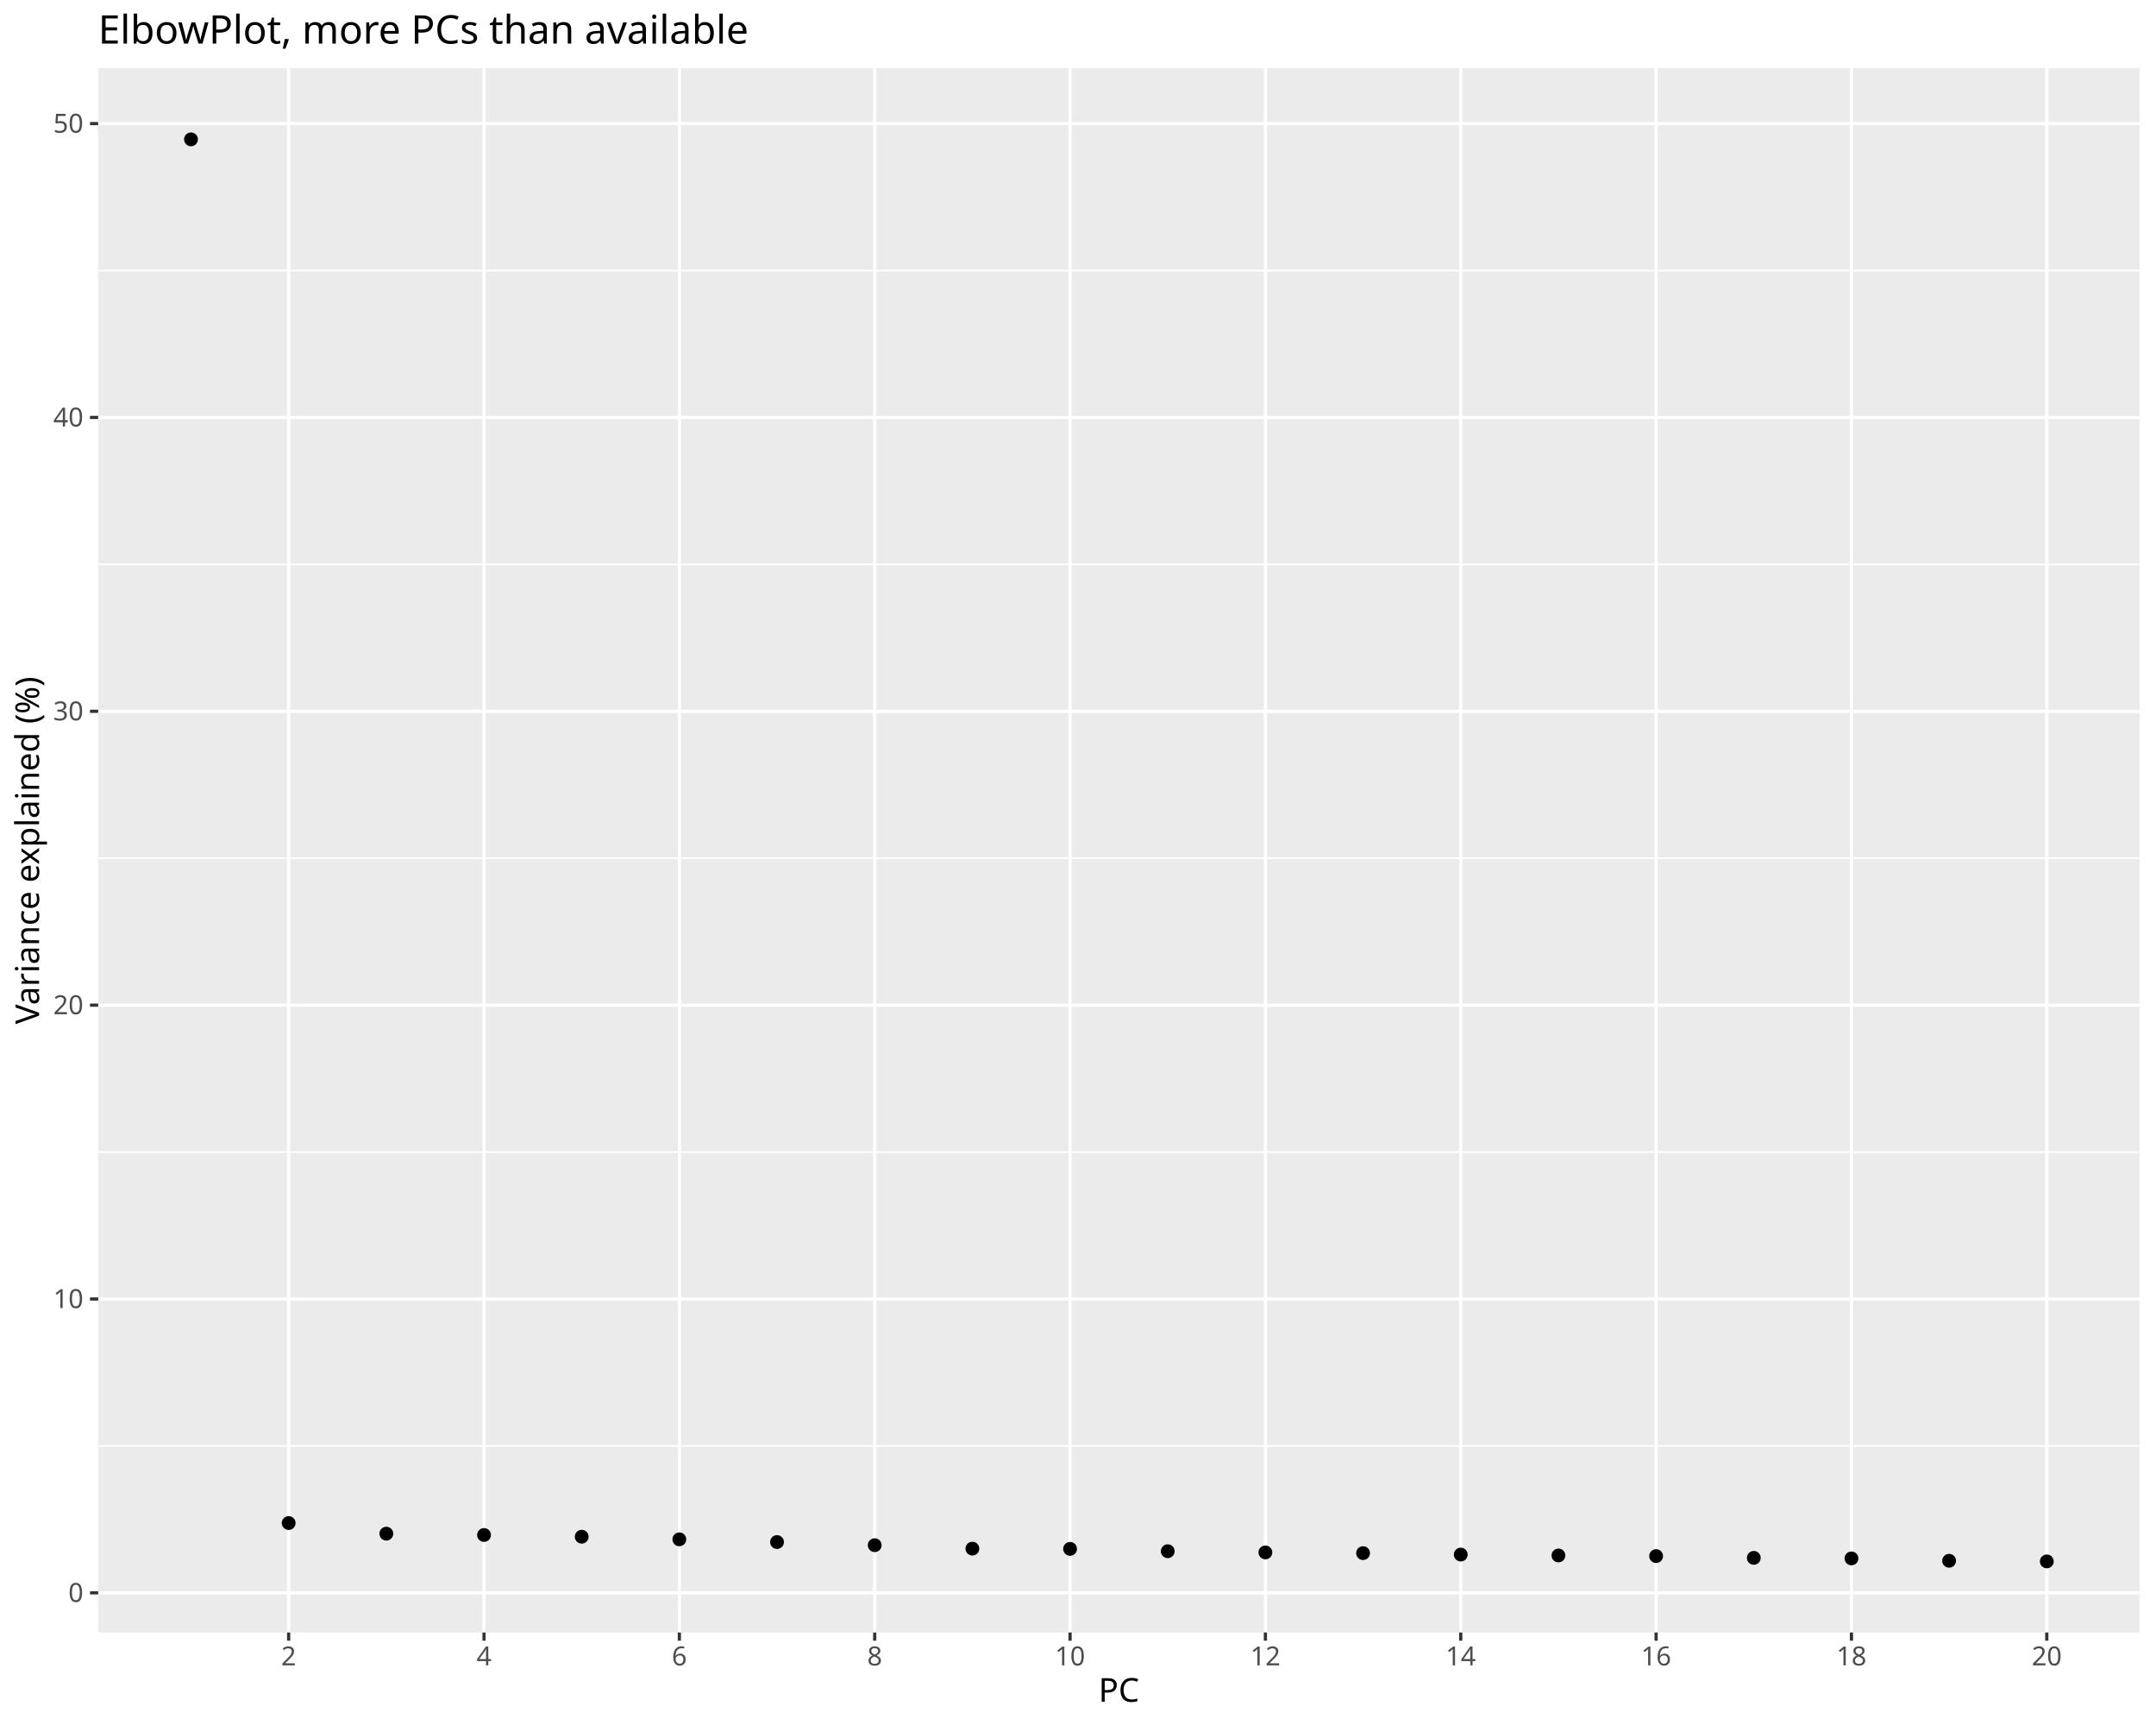
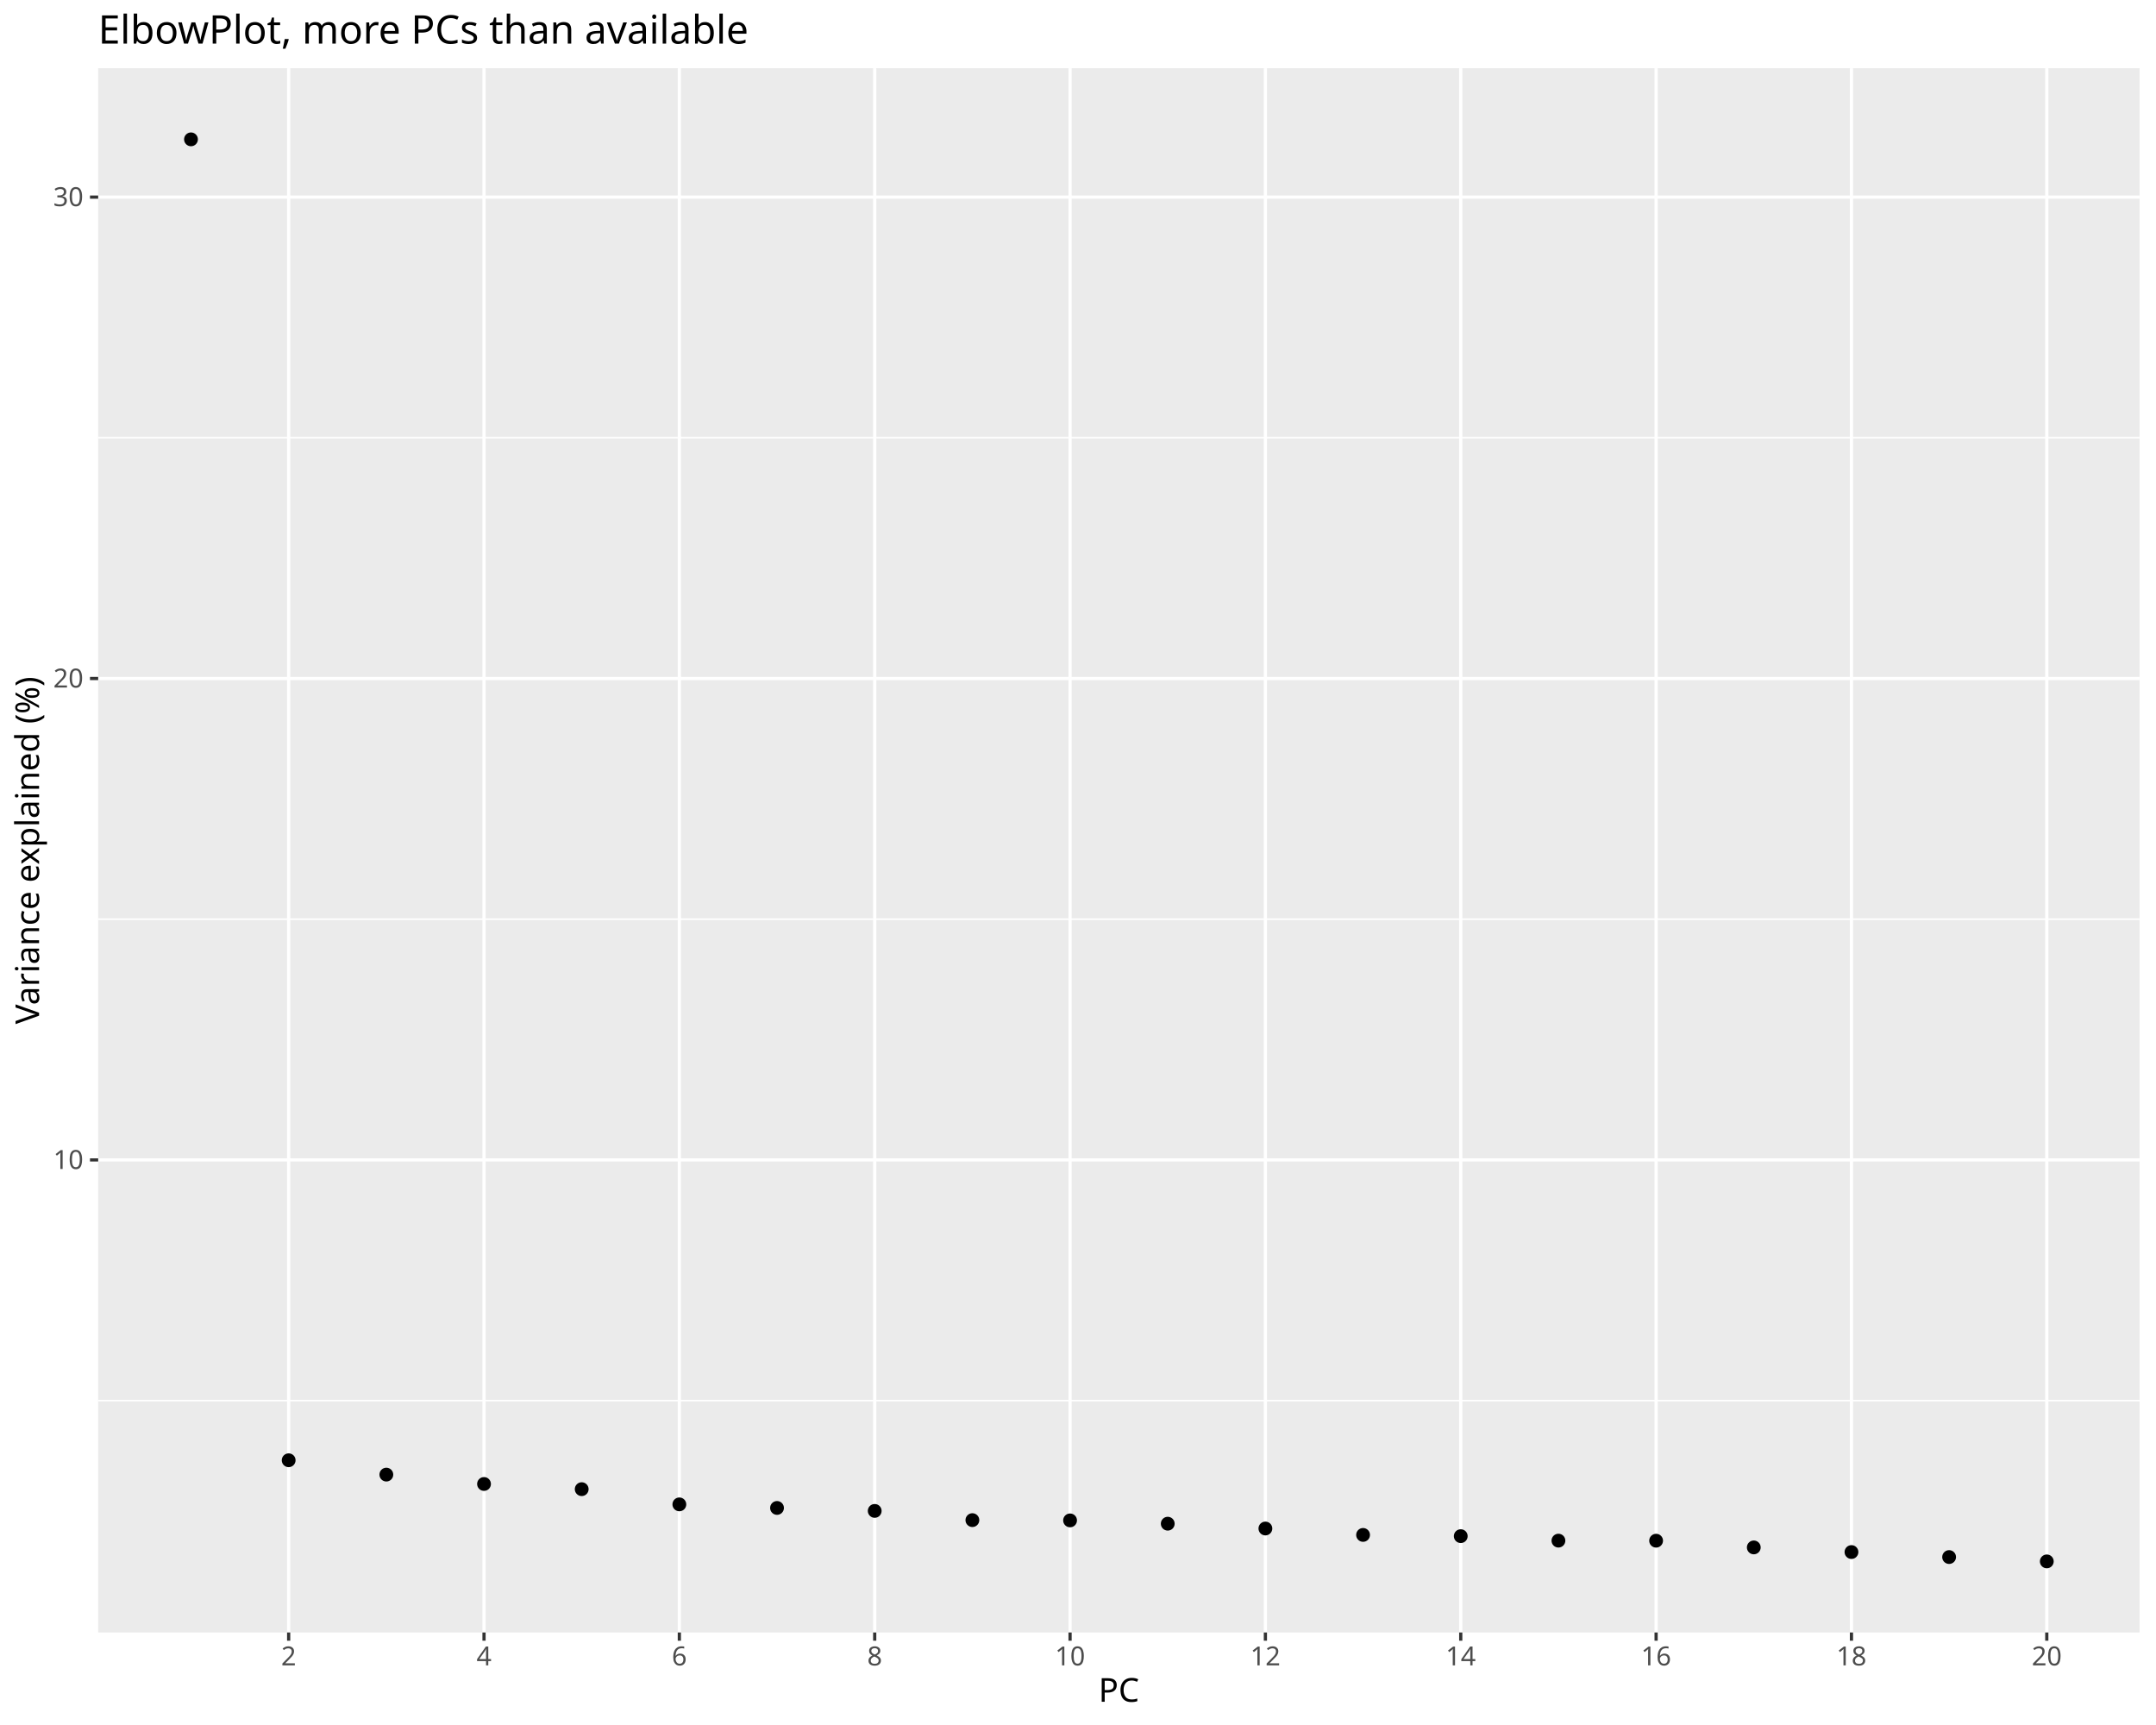
<svg xmlns="http://www.w3.org/2000/svg" class="svglite" data-engine-version="2.0" width="720.00pt" height="576.00pt" viewBox="0 0 720.00 576.00">
  <defs>
    <style type="text/css">
    .svglite line, .svglite polyline, .svglite polygon, .svglite path, .svglite rect, .svglite circle {
      fill: none;
      stroke: #000000;
      stroke-linecap: round;
      stroke-linejoin: round;
      stroke-miterlimit: 10.00;
    }
  </style>
  </defs>
  <rect width="100%" height="100%" style="stroke: none; fill: #FFFFFF;" />
  <defs>
    <clipPath id="cpMC4wMHw3MjAuMDB8MC4wMHw1NzYuMDA=">
      <rect x="0.00" y="0.00" width="720.00" height="576.00" />
    </clipPath>
  </defs>
  <g clip-path="url(#cpMC4wMHw3MjAuMDB8MC4wMHw1NzYuMDA=)">
    <rect x="0.00" y="0.00" width="720.00" height="576.00" style="stroke-width: 1.07; stroke: #FFFFFF; fill: #FFFFFF;" />
  </g>
  <defs>
    <clipPath id="cpMzIuNzl8NzE0LjUyfDIyLjc4fDU0NS4xMQ==">
      <rect x="32.79" y="22.78" width="681.73" height="522.33" />
    </clipPath>
  </defs>
  <g clip-path="url(#cpMzIuNzl8NzE0LjUyfDIyLjc4fDU0NS4xMQ==)">
    <rect x="32.79" y="22.78" width="681.73" height="522.33" style="stroke-width: 1.07; stroke: none; fill: #EBEBEB;" />
-     <polyline points="32.79,482.81 714.52,482.81 " style="stroke-width: 0.53; stroke: #FFFFFF; stroke-linecap: butt;" />
-     <polyline points="32.79,384.69 714.52,384.69 " style="stroke-width: 0.53; stroke: #FFFFFF; stroke-linecap: butt;" />
-     <polyline points="32.79,286.57 714.52,286.57 " style="stroke-width: 0.53; stroke: #FFFFFF; stroke-linecap: butt;" />
-     <polyline points="32.79,188.45 714.52,188.45 " style="stroke-width: 0.53; stroke: #FFFFFF; stroke-linecap: butt;" />
-     <polyline points="32.79,90.33 714.52,90.33 " style="stroke-width: 0.53; stroke: #FFFFFF; stroke-linecap: butt;" />
-     <polyline points="32.79,531.87 714.52,531.87 " style="stroke-width: 1.07; stroke: #FFFFFF; stroke-linecap: butt;" />
-     <polyline points="32.79,433.75 714.52,433.75 " style="stroke-width: 1.07; stroke: #FFFFFF; stroke-linecap: butt;" />
-     <polyline points="32.79,335.63 714.52,335.63 " style="stroke-width: 1.07; stroke: #FFFFFF; stroke-linecap: butt;" />
-     <polyline points="32.79,237.51 714.52,237.51 " style="stroke-width: 1.07; stroke: #FFFFFF; stroke-linecap: butt;" />
-     <polyline points="32.79,139.39 714.52,139.39 " style="stroke-width: 1.07; stroke: #FFFFFF; stroke-linecap: butt;" />
-     <polyline points="32.79,41.27 714.52,41.27 " style="stroke-width: 1.07; stroke: #FFFFFF; stroke-linecap: butt;" />
+     <polyline points="32.79,467.68 714.52,467.68 " style="stroke-width: 0.53; stroke: #FFFFFF; stroke-linecap: butt;" />
+     <polyline points="32.79,306.93 714.52,306.93 " style="stroke-width: 0.53; stroke: #FFFFFF; stroke-linecap: butt;" />
+     <polyline points="32.79,146.18 714.52,146.18 " style="stroke-width: 0.53; stroke: #FFFFFF; stroke-linecap: butt;" />
+     <polyline points="32.79,387.31 714.52,387.31 " style="stroke-width: 1.07; stroke: #FFFFFF; stroke-linecap: butt;" />
+     <polyline points="32.79,226.56 714.52,226.56 " style="stroke-width: 1.07; stroke: #FFFFFF; stroke-linecap: butt;" />
+     <polyline points="32.79,65.81 714.52,65.81 " style="stroke-width: 1.07; stroke: #FFFFFF; stroke-linecap: butt;" />
    <polyline points="96.40,545.11 96.40,22.78 " style="stroke-width: 1.07; stroke: #FFFFFF; stroke-linecap: butt;" />
    <polyline points="161.64,545.11 161.64,22.78 " style="stroke-width: 1.07; stroke: #FFFFFF; stroke-linecap: butt;" />
    <polyline points="226.87,545.11 226.87,22.78 " style="stroke-width: 1.07; stroke: #FFFFFF; stroke-linecap: butt;" />
    <polyline points="292.11,545.11 292.11,22.78 " style="stroke-width: 1.07; stroke: #FFFFFF; stroke-linecap: butt;" />
    <polyline points="357.35,545.11 357.35,22.78 " style="stroke-width: 1.07; stroke: #FFFFFF; stroke-linecap: butt;" />
    <polyline points="422.58,545.11 422.58,22.78 " style="stroke-width: 1.07; stroke: #FFFFFF; stroke-linecap: butt;" />
    <polyline points="487.82,545.11 487.82,22.78 " style="stroke-width: 1.07; stroke: #FFFFFF; stroke-linecap: butt;" />
    <polyline points="553.06,545.11 553.06,22.78 " style="stroke-width: 1.07; stroke: #FFFFFF; stroke-linecap: butt;" />
    <polyline points="618.30,545.11 618.30,22.78 " style="stroke-width: 1.07; stroke: #FFFFFF; stroke-linecap: butt;" />
    <polyline points="683.53,545.11 683.53,22.78 " style="stroke-width: 1.07; stroke: #FFFFFF; stroke-linecap: butt;" />
    <circle cx="63.78" cy="46.53" r="1.95" style="stroke-width: 0.71; fill: #000000;" />
-     <circle cx="96.40" cy="508.56" r="1.95" style="stroke-width: 0.71; fill: #000000;" />
-     <circle cx="129.02" cy="512.11" r="1.95" style="stroke-width: 0.71; fill: #000000;" />
-     <circle cx="161.64" cy="512.55" r="1.95" style="stroke-width: 0.71; fill: #000000;" />
-     <circle cx="194.26" cy="513.13" r="1.95" style="stroke-width: 0.71; fill: #000000;" />
-     <circle cx="226.87" cy="514.00" r="1.95" style="stroke-width: 0.71; fill: #000000;" />
-     <circle cx="259.49" cy="514.91" r="1.95" style="stroke-width: 0.71; fill: #000000;" />
-     <circle cx="292.11" cy="515.96" r="1.95" style="stroke-width: 0.71; fill: #000000;" />
-     <circle cx="324.73" cy="517.11" r="1.95" style="stroke-width: 0.71; fill: #000000;" />
-     <circle cx="357.35" cy="517.19" r="1.95" style="stroke-width: 0.71; fill: #000000;" />
-     <circle cx="389.97" cy="517.97" r="1.95" style="stroke-width: 0.71; fill: #000000;" />
-     <circle cx="422.58" cy="518.37" r="1.95" style="stroke-width: 0.71; fill: #000000;" />
-     <circle cx="455.20" cy="518.61" r="1.95" style="stroke-width: 0.71; fill: #000000;" />
-     <circle cx="487.82" cy="519.09" r="1.95" style="stroke-width: 0.71; fill: #000000;" />
-     <circle cx="520.44" cy="519.39" r="1.95" style="stroke-width: 0.71; fill: #000000;" />
-     <circle cx="553.06" cy="519.60" r="1.95" style="stroke-width: 0.71; fill: #000000;" />
-     <circle cx="585.68" cy="520.19" r="1.95" style="stroke-width: 0.71; fill: #000000;" />
-     <circle cx="618.30" cy="520.37" r="1.95" style="stroke-width: 0.71; fill: #000000;" />
-     <circle cx="650.91" cy="521.16" r="1.95" style="stroke-width: 0.71; fill: #000000;" />
+     <circle cx="96.40" cy="487.60" r="1.95" style="stroke-width: 0.71; fill: #000000;" />
+     <circle cx="129.02" cy="492.39" r="1.95" style="stroke-width: 0.71; fill: #000000;" />
+     <circle cx="161.64" cy="495.52" r="1.95" style="stroke-width: 0.71; fill: #000000;" />
+     <circle cx="194.26" cy="497.25" r="1.95" style="stroke-width: 0.71; fill: #000000;" />
+     <circle cx="226.87" cy="502.33" r="1.95" style="stroke-width: 0.71; fill: #000000;" />
+     <circle cx="259.49" cy="503.52" r="1.95" style="stroke-width: 0.71; fill: #000000;" />
+     <circle cx="292.11" cy="504.51" r="1.95" style="stroke-width: 0.71; fill: #000000;" />
+     <circle cx="324.73" cy="507.59" r="1.95" style="stroke-width: 0.71; fill: #000000;" />
+     <circle cx="357.35" cy="507.68" r="1.95" style="stroke-width: 0.71; fill: #000000;" />
+     <circle cx="389.97" cy="508.78" r="1.95" style="stroke-width: 0.71; fill: #000000;" />
+     <circle cx="422.58" cy="510.39" r="1.95" style="stroke-width: 0.71; fill: #000000;" />
+     <circle cx="455.20" cy="512.53" r="1.95" style="stroke-width: 0.71; fill: #000000;" />
+     <circle cx="487.82" cy="512.94" r="1.95" style="stroke-width: 0.71; fill: #000000;" />
+     <circle cx="520.44" cy="514.44" r="1.95" style="stroke-width: 0.71; fill: #000000;" />
+     <circle cx="553.06" cy="514.46" r="1.95" style="stroke-width: 0.71; fill: #000000;" />
+     <circle cx="585.68" cy="516.70" r="1.95" style="stroke-width: 0.71; fill: #000000;" />
+     <circle cx="618.30" cy="518.25" r="1.95" style="stroke-width: 0.71; fill: #000000;" />
+     <circle cx="650.91" cy="519.92" r="1.95" style="stroke-width: 0.71; fill: #000000;" />
    <circle cx="683.53" cy="521.37" r="1.95" style="stroke-width: 0.71; fill: #000000;" />
  </g>
  <g clip-path="url(#cpMC4wMHw3MjAuMDB8MC4wMHw1NzYuMDA=)">
-     <text x="27.86" y="534.90" text-anchor="end" style="font-size: 8.80px; fill: #4D4D4D; font-family: sans;" textLength="4.89px" lengthAdjust="spacingAndGlyphs">0</text>
-     <text x="27.86" y="436.78" text-anchor="end" style="font-size: 8.80px; fill: #4D4D4D; font-family: sans;" textLength="9.79px" lengthAdjust="spacingAndGlyphs">10</text>
-     <text x="27.86" y="338.66" text-anchor="end" style="font-size: 8.80px; fill: #4D4D4D; font-family: sans;" textLength="9.79px" lengthAdjust="spacingAndGlyphs">20</text>
-     <text x="27.86" y="240.54" text-anchor="end" style="font-size: 8.80px; fill: #4D4D4D; font-family: sans;" textLength="9.79px" lengthAdjust="spacingAndGlyphs">30</text>
-     <text x="27.86" y="142.42" text-anchor="end" style="font-size: 8.80px; fill: #4D4D4D; font-family: sans;" textLength="9.79px" lengthAdjust="spacingAndGlyphs">40</text>
-     <text x="27.86" y="44.30" text-anchor="end" style="font-size: 8.80px; fill: #4D4D4D; font-family: sans;" textLength="9.79px" lengthAdjust="spacingAndGlyphs">50</text>
-     <polyline points="30.05,531.87 32.79,531.87 " style="stroke-width: 1.07; stroke: #333333; stroke-linecap: butt;" />
-     <polyline points="30.05,433.75 32.79,433.75 " style="stroke-width: 1.07; stroke: #333333; stroke-linecap: butt;" />
-     <polyline points="30.05,335.63 32.79,335.63 " style="stroke-width: 1.07; stroke: #333333; stroke-linecap: butt;" />
-     <polyline points="30.05,237.51 32.79,237.51 " style="stroke-width: 1.07; stroke: #333333; stroke-linecap: butt;" />
-     <polyline points="30.05,139.39 32.79,139.39 " style="stroke-width: 1.07; stroke: #333333; stroke-linecap: butt;" />
-     <polyline points="30.05,41.27 32.79,41.27 " style="stroke-width: 1.07; stroke: #333333; stroke-linecap: butt;" />
+     <text x="27.86" y="390.33" text-anchor="end" style="font-size: 8.80px; fill: #4D4D4D; font-family: sans;" textLength="9.79px" lengthAdjust="spacingAndGlyphs">10</text>
+     <text x="27.86" y="229.58" text-anchor="end" style="font-size: 8.80px; fill: #4D4D4D; font-family: sans;" textLength="9.79px" lengthAdjust="spacingAndGlyphs">20</text>
+     <text x="27.86" y="68.83" text-anchor="end" style="font-size: 8.80px; fill: #4D4D4D; font-family: sans;" textLength="9.79px" lengthAdjust="spacingAndGlyphs">30</text>
+     <polyline points="30.05,387.31 32.79,387.31 " style="stroke-width: 1.07; stroke: #333333; stroke-linecap: butt;" />
+     <polyline points="30.05,226.56 32.79,226.56 " style="stroke-width: 1.07; stroke: #333333; stroke-linecap: butt;" />
+     <polyline points="30.05,65.81 32.79,65.81 " style="stroke-width: 1.07; stroke: #333333; stroke-linecap: butt;" />
    <polyline points="96.40,547.85 96.40,545.11 " style="stroke-width: 1.07; stroke: #333333; stroke-linecap: butt;" />
    <polyline points="161.64,547.85 161.64,545.11 " style="stroke-width: 1.07; stroke: #333333; stroke-linecap: butt;" />
    <polyline points="226.87,547.85 226.87,545.11 " style="stroke-width: 1.07; stroke: #333333; stroke-linecap: butt;" />
    <polyline points="292.11,547.85 292.11,545.11 " style="stroke-width: 1.07; stroke: #333333; stroke-linecap: butt;" />
    <polyline points="357.35,547.85 357.35,545.11 " style="stroke-width: 1.07; stroke: #333333; stroke-linecap: butt;" />
    <polyline points="422.58,547.85 422.58,545.11 " style="stroke-width: 1.07; stroke: #333333; stroke-linecap: butt;" />
    <polyline points="487.82,547.85 487.82,545.11 " style="stroke-width: 1.07; stroke: #333333; stroke-linecap: butt;" />
    <polyline points="553.06,547.85 553.06,545.11 " style="stroke-width: 1.07; stroke: #333333; stroke-linecap: butt;" />
    <polyline points="618.30,547.85 618.30,545.11 " style="stroke-width: 1.07; stroke: #333333; stroke-linecap: butt;" />
    <polyline points="683.53,547.85 683.53,545.11 " style="stroke-width: 1.07; stroke: #333333; stroke-linecap: butt;" />
    <text x="96.40" y="556.10" text-anchor="middle" style="font-size: 8.80px; fill: #4D4D4D; font-family: sans;" textLength="4.89px" lengthAdjust="spacingAndGlyphs">2</text>
    <text x="161.64" y="556.10" text-anchor="middle" style="font-size: 8.80px; fill: #4D4D4D; font-family: sans;" textLength="4.89px" lengthAdjust="spacingAndGlyphs">4</text>
    <text x="226.87" y="556.10" text-anchor="middle" style="font-size: 8.80px; fill: #4D4D4D; font-family: sans;" textLength="4.89px" lengthAdjust="spacingAndGlyphs">6</text>
    <text x="292.11" y="556.10" text-anchor="middle" style="font-size: 8.80px; fill: #4D4D4D; font-family: sans;" textLength="4.89px" lengthAdjust="spacingAndGlyphs">8</text>
    <text x="357.35" y="556.10" text-anchor="middle" style="font-size: 8.80px; fill: #4D4D4D; font-family: sans;" textLength="9.79px" lengthAdjust="spacingAndGlyphs">10</text>
    <text x="422.58" y="556.10" text-anchor="middle" style="font-size: 8.80px; fill: #4D4D4D; font-family: sans;" textLength="9.79px" lengthAdjust="spacingAndGlyphs">12</text>
    <text x="487.82" y="556.10" text-anchor="middle" style="font-size: 8.80px; fill: #4D4D4D; font-family: sans;" textLength="9.79px" lengthAdjust="spacingAndGlyphs">14</text>
    <text x="553.06" y="556.10" text-anchor="middle" style="font-size: 8.80px; fill: #4D4D4D; font-family: sans;" textLength="9.79px" lengthAdjust="spacingAndGlyphs">16</text>
    <text x="618.30" y="556.10" text-anchor="middle" style="font-size: 8.80px; fill: #4D4D4D; font-family: sans;" textLength="9.79px" lengthAdjust="spacingAndGlyphs">18</text>
    <text x="683.53" y="556.10" text-anchor="middle" style="font-size: 8.80px; fill: #4D4D4D; font-family: sans;" textLength="9.79px" lengthAdjust="spacingAndGlyphs">20</text>
    <text x="373.66" y="568.24" text-anchor="middle" style="font-size: 11.00px; font-family: sans;" textLength="15.29px" lengthAdjust="spacingAndGlyphs">PC</text>
    <text transform="translate(13.05,283.95) rotate(-90)" text-anchor="middle" style="font-size: 11.00px; font-family: sans;" textLength="113.74px" lengthAdjust="spacingAndGlyphs">Variance explained (%)</text>
    <text x="32.79" y="14.56" style="font-size: 13.20px; font-family: sans;" textLength="209.86px" lengthAdjust="spacingAndGlyphs">ElbowPlot, more PCs than available</text>
  </g>
</svg>
